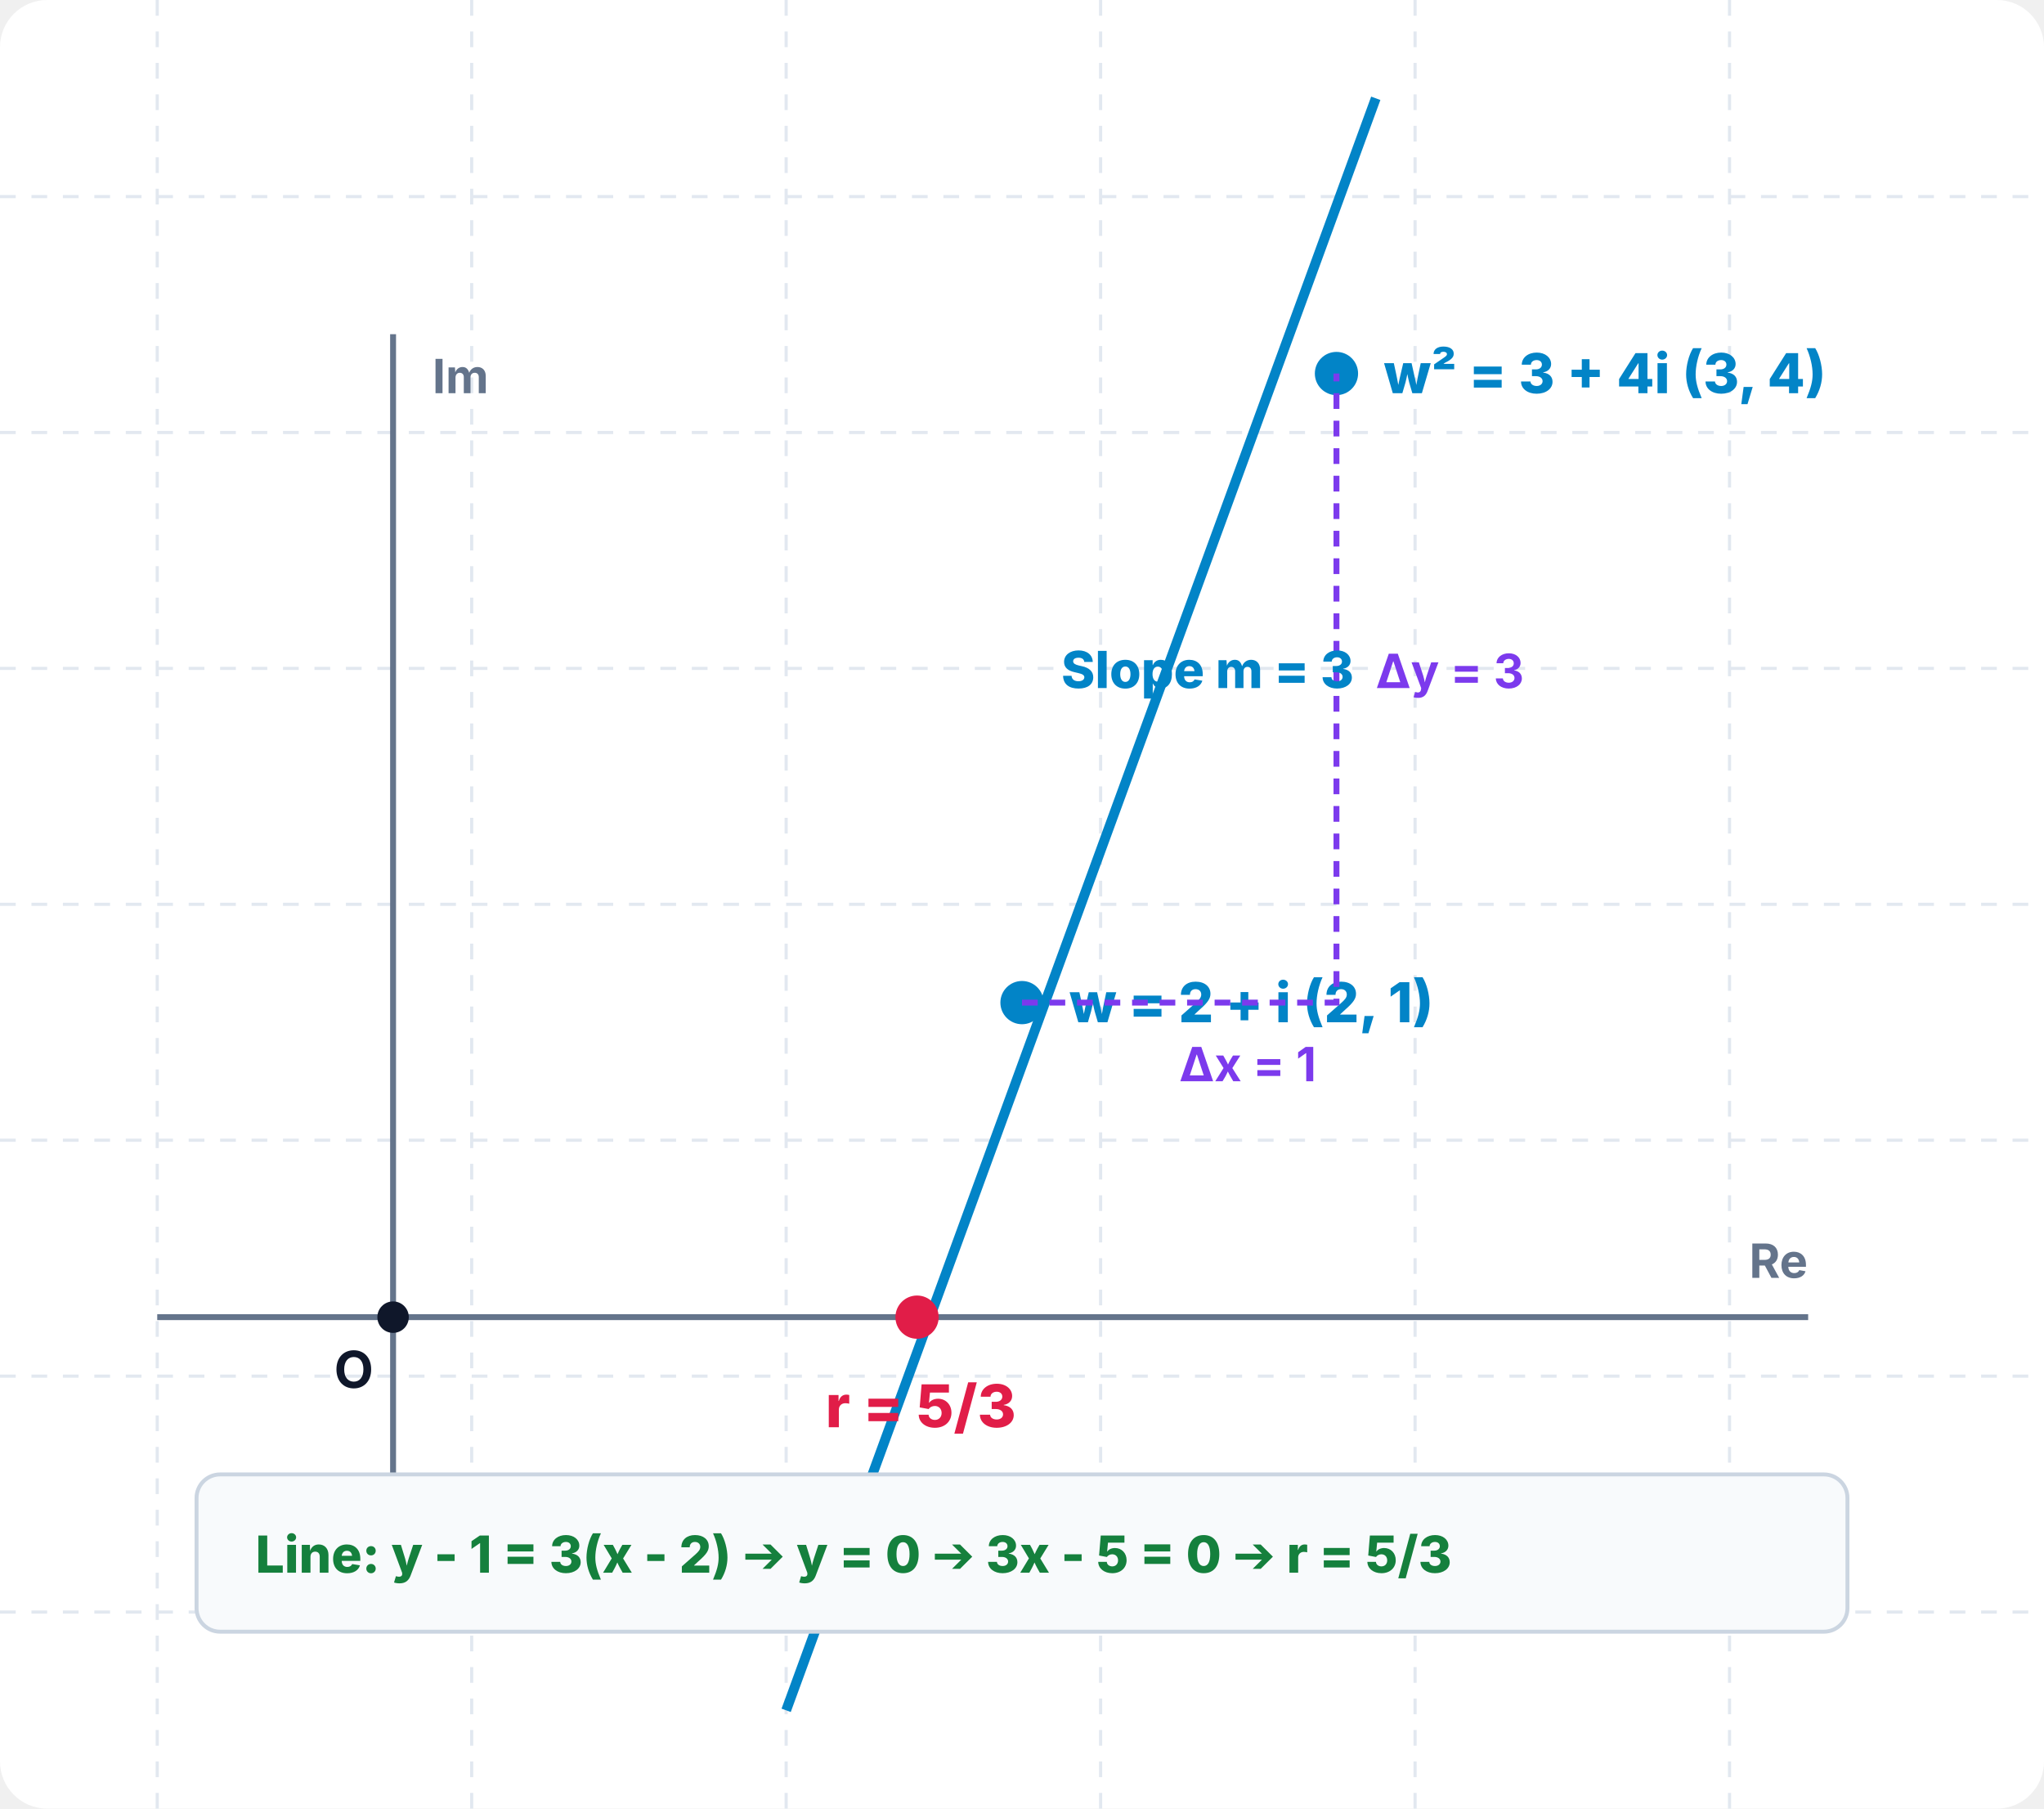
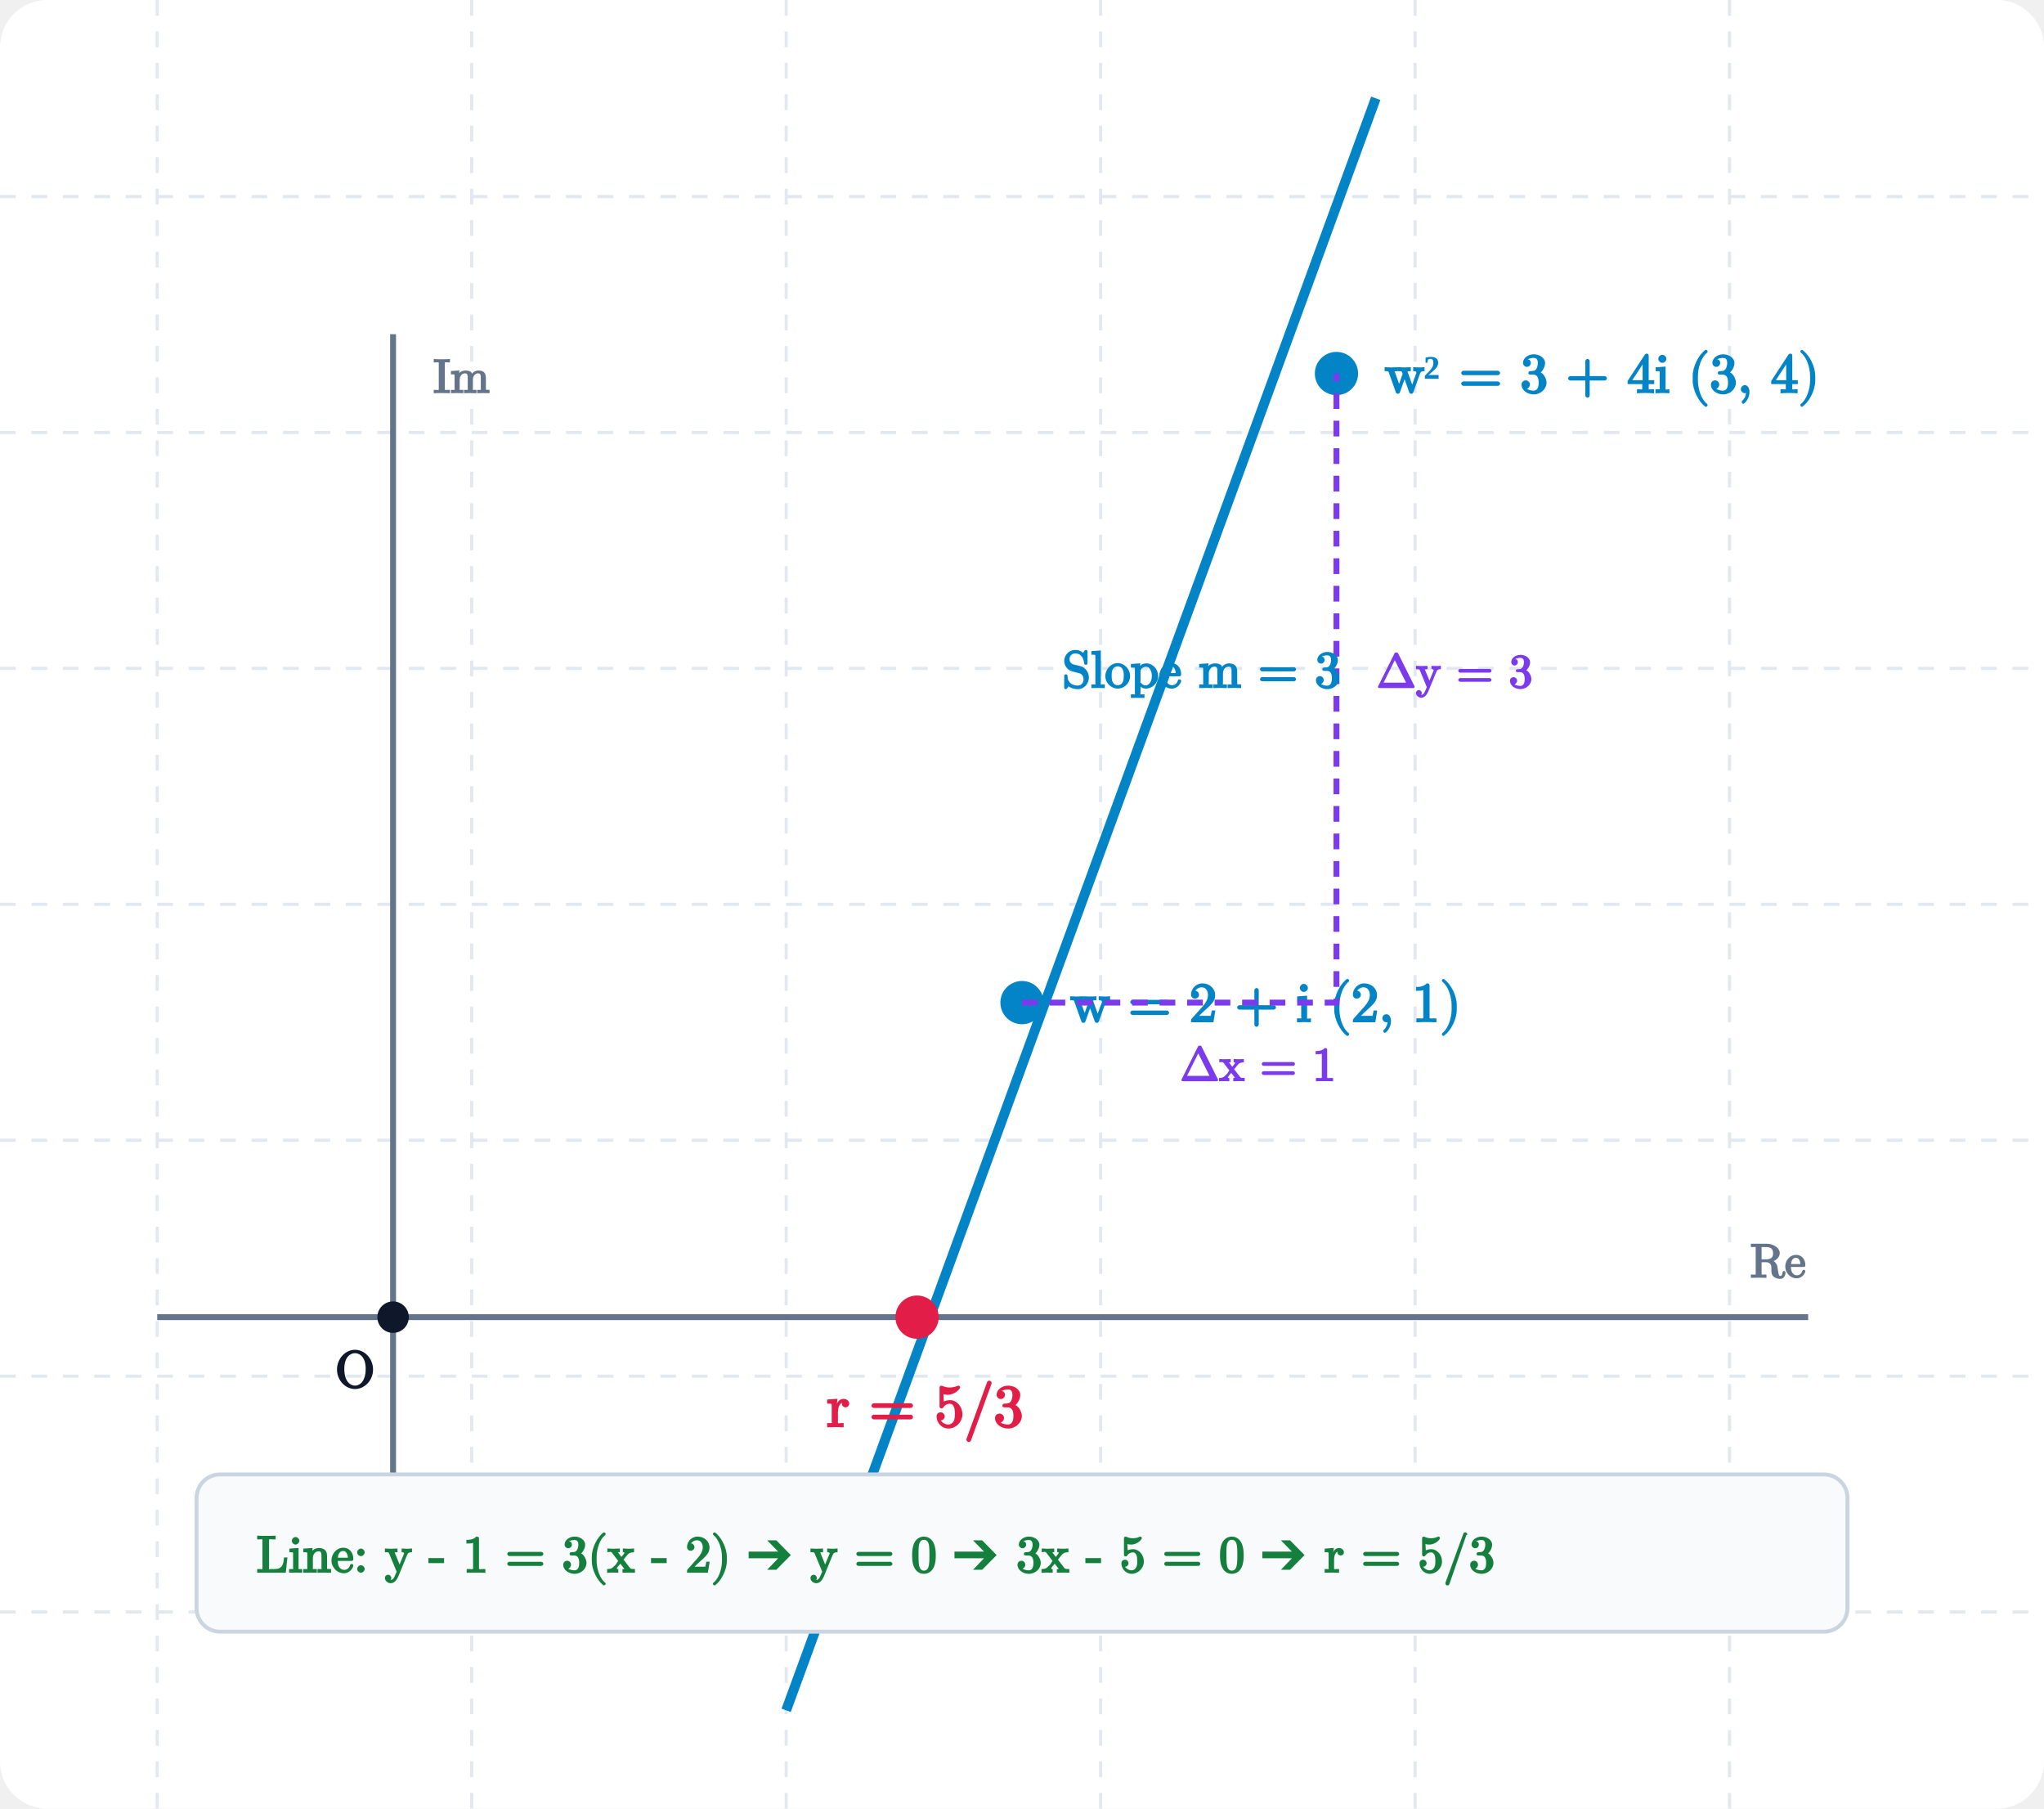
- <svg xmlns="http://www.w3.org/2000/svg" viewBox="0 0 520 460" width="100%" height="100%" style="background-color: #ffffff; font-family: system-ui, -apple-system, sans-serif;">
+ <svg xmlns="http://www.w3.org/2000/svg" viewBox="0 0 520 460" width="100%" height="100%" style="background-color: #ffffff; font-family: 'Latin Modern Math', 'Computer Modern', 'STIX Two Text', 'Times New Roman', Cambria, serif;">
  <rect width="520" height="460" fill="#ffffff" rx="12" />
  <g stroke="#e2e8f0" stroke-width="0.8" stroke-dasharray="4,4">
    <line x1="40" y1="0" x2="40" y2="460" />
    <line x1="120" y1="0" x2="120" y2="460" />
    <line x1="200" y1="0" x2="200" y2="460" />
    <line x1="280" y1="0" x2="280" y2="460" />
    <line x1="360" y1="0" x2="360" y2="460" />
    <line x1="440" y1="0" x2="440" y2="460" />
    <line x1="0" y1="50" x2="520" y2="50" />
    <line x1="0" y1="110" x2="520" y2="110" />
    <line x1="0" y1="170" x2="520" y2="170" />
    <line x1="0" y1="230" x2="520" y2="230" />
    <line x1="0" y1="290" x2="520" y2="290" />
    <line x1="0" y1="350" x2="520" y2="350" />
    <line x1="0" y1="410" x2="520" y2="410" />
  </g>
  <g transform="translate(0, 15)">
    <line x1="40" y1="320" x2="460" y2="320" stroke="#64748b" stroke-width="1.5" />
    <text x="445" y="310" fill="#64748b" font-size="12" font-weight="700">Re</text>
    <line x1="100" y1="400" x2="100" y2="70" stroke="#64748b" stroke-width="1.5" />
    <text x="110" y="85" fill="#64748b" font-size="12" font-weight="700">Im</text>
    <circle cx="100" cy="320" r="4" fill="#0f172a" />
    <text x="85" y="338" fill="#0f172a" font-size="13" font-weight="bold">O</text>
    <line x1="200" y1="420" x2="350" y2="10" stroke="#0284c7" stroke-width="2.5" />
    <circle cx="233.3" cy="320" r="5.5" fill="#e11d48" />
    <text x="210" y="348" fill="#e11d48" font-size="15" font-weight="800">r = 5/3</text>
    <circle cx="260" cy="240" r="5.5" fill="#0284c7" />
    <text x="272" y="245" fill="#0284c7" font-size="14" font-weight="800">w = 2 + i (2, 1)</text>
    <circle cx="340" cy="80" r="5.5" fill="#0284c7" />
    <text x="352" y="85" fill="#0284c7" font-size="14" font-weight="800">w² = 3 + 4i (3, 4)</text>
    <path d="M 260 240 L 340 240 L 340 80" fill="none" stroke="#7c3aed" stroke-width="1.5" stroke-dasharray="4,3" />
    <text x="300" y="260" fill="#7c3aed" font-size="12" font-weight="bold">Δx = 1</text>
    <text x="350" y="160" fill="#7c3aed" font-size="12" font-weight="bold">Δy = 3</text>
    <text x="270" y="160" fill="#0284c7" font-size="13" font-weight="800">Slope m = 3</text>
    <rect x="50" y="360" width="420" height="40" fill="#f8fafc" rx="6" stroke="#cbd5e1" stroke-width="1" />
    <text x="65" y="385" fill="#15803d" font-size="13" font-weight="800">Line: y - 1 = 3(x - 2) ➔ y = 0 ➔ 3x - 5 = 0 ➔ r = 5/3</text>
  </g>
</svg>
